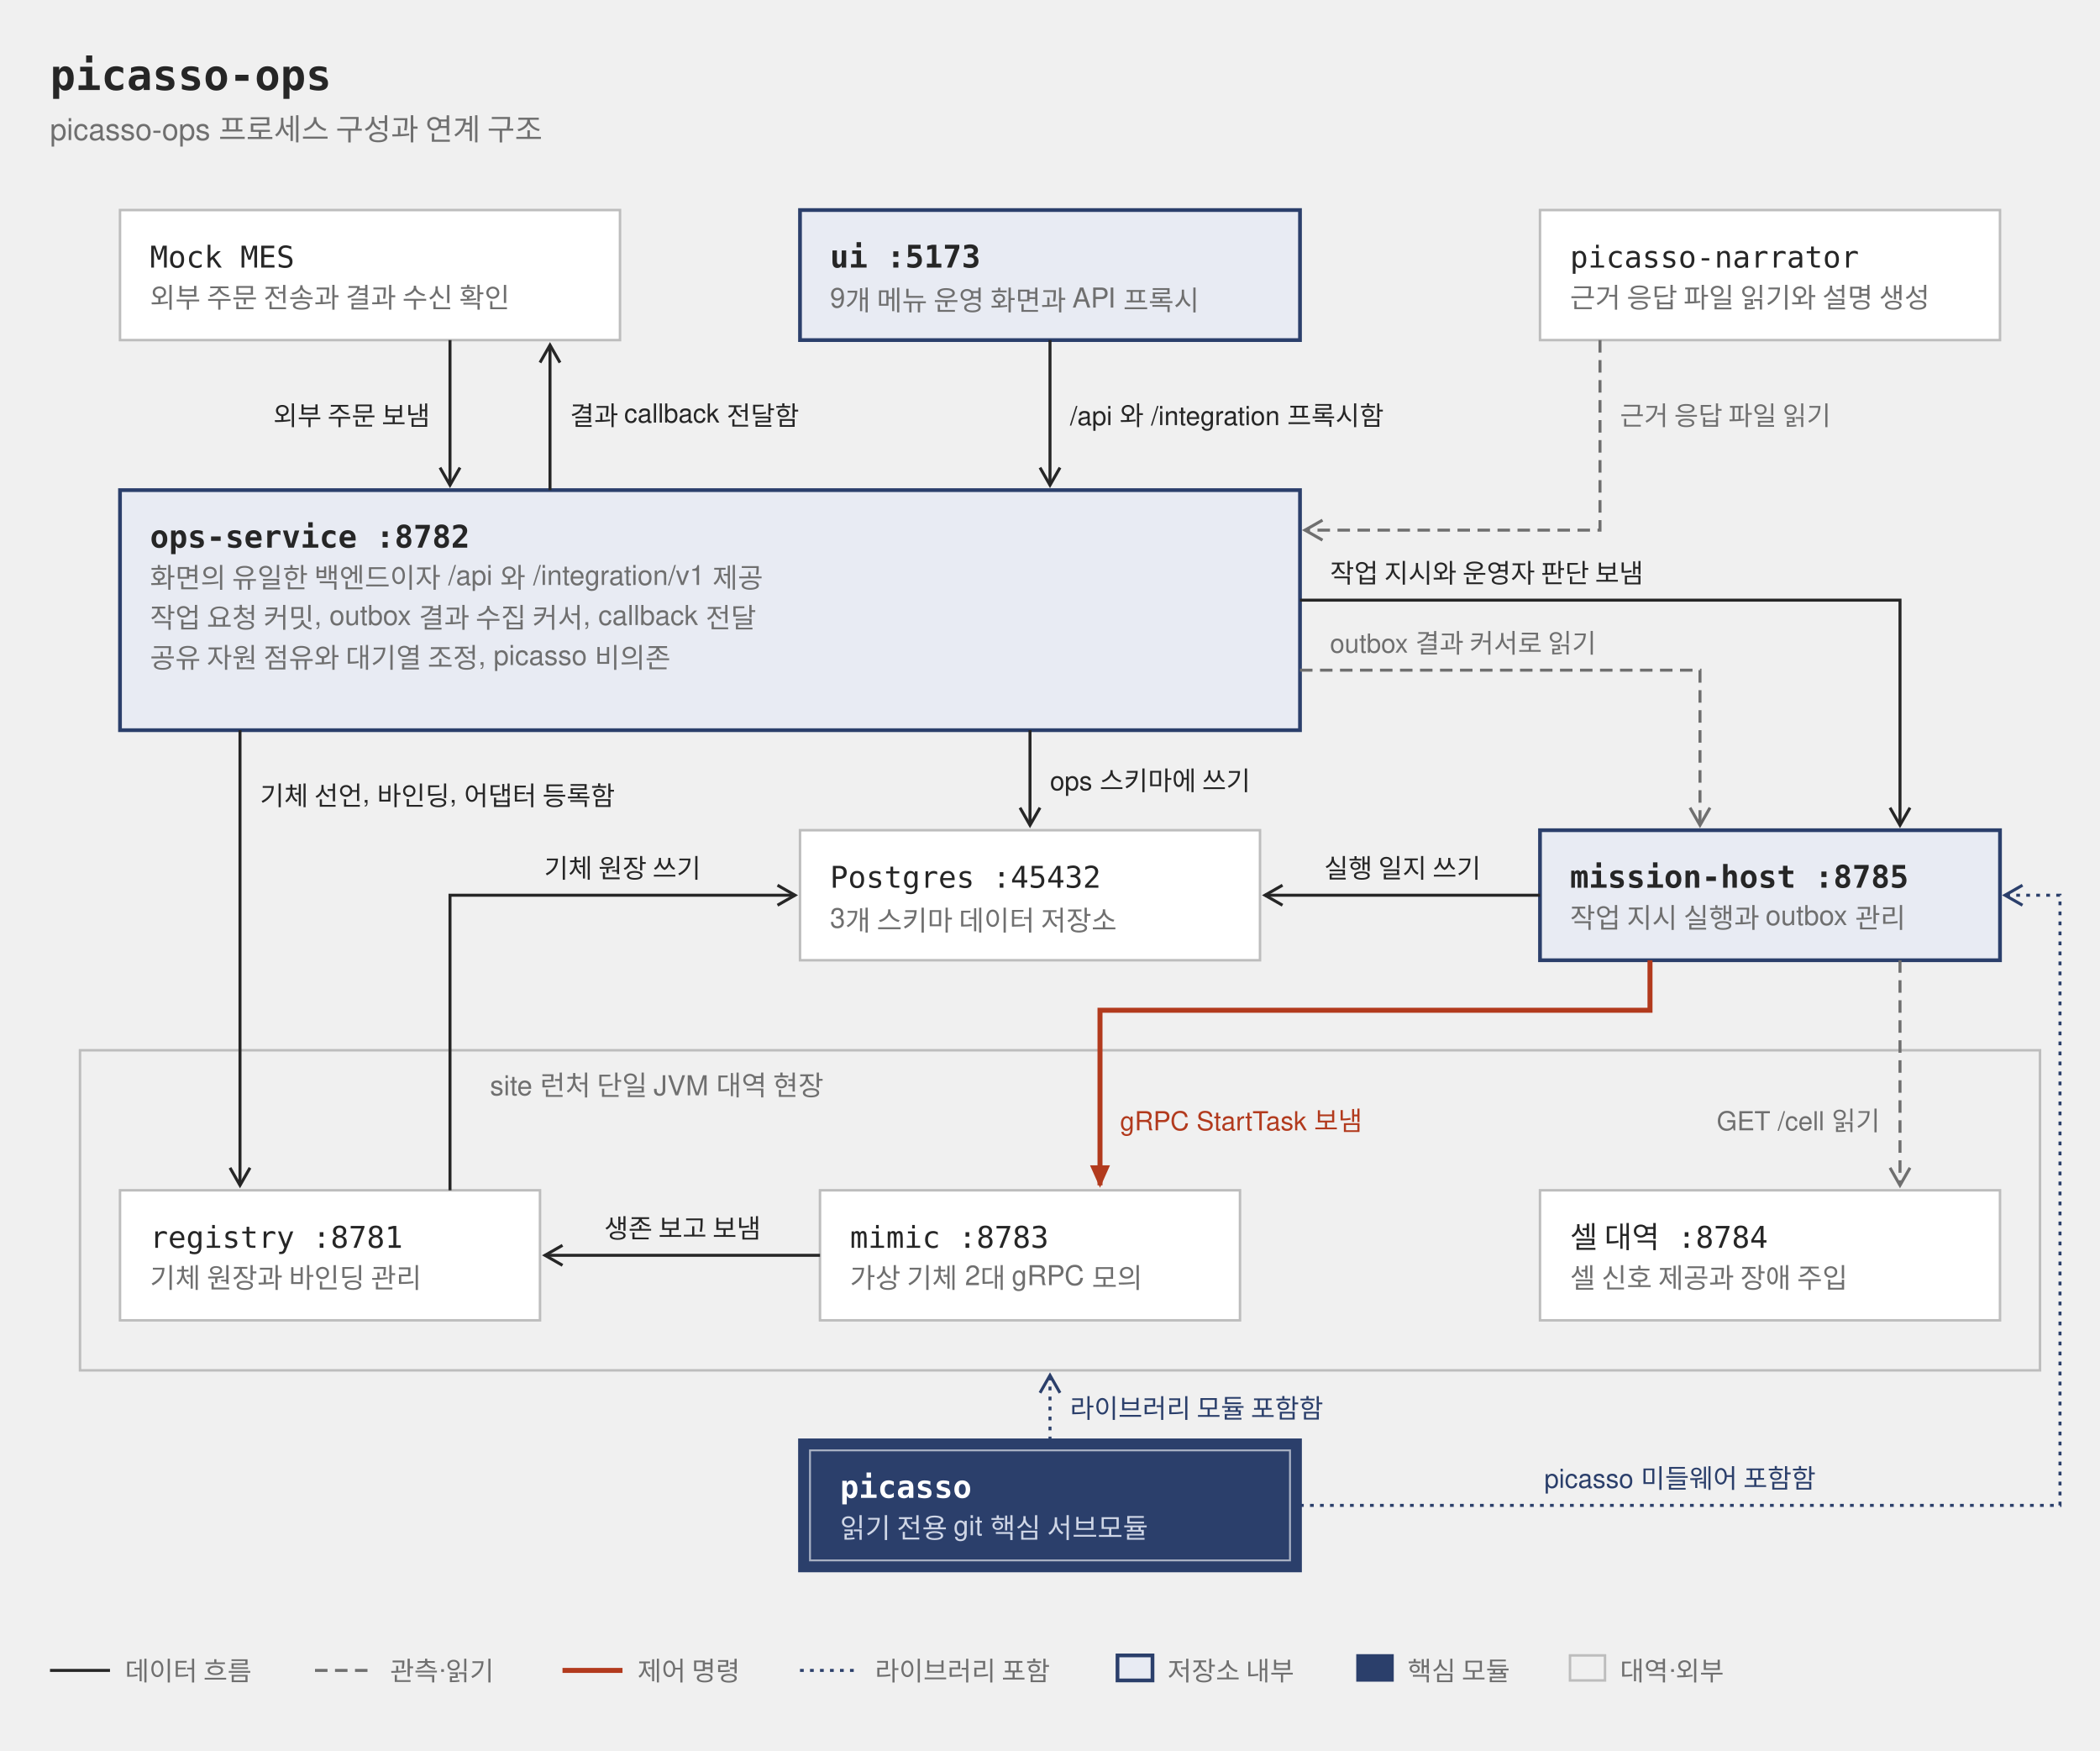
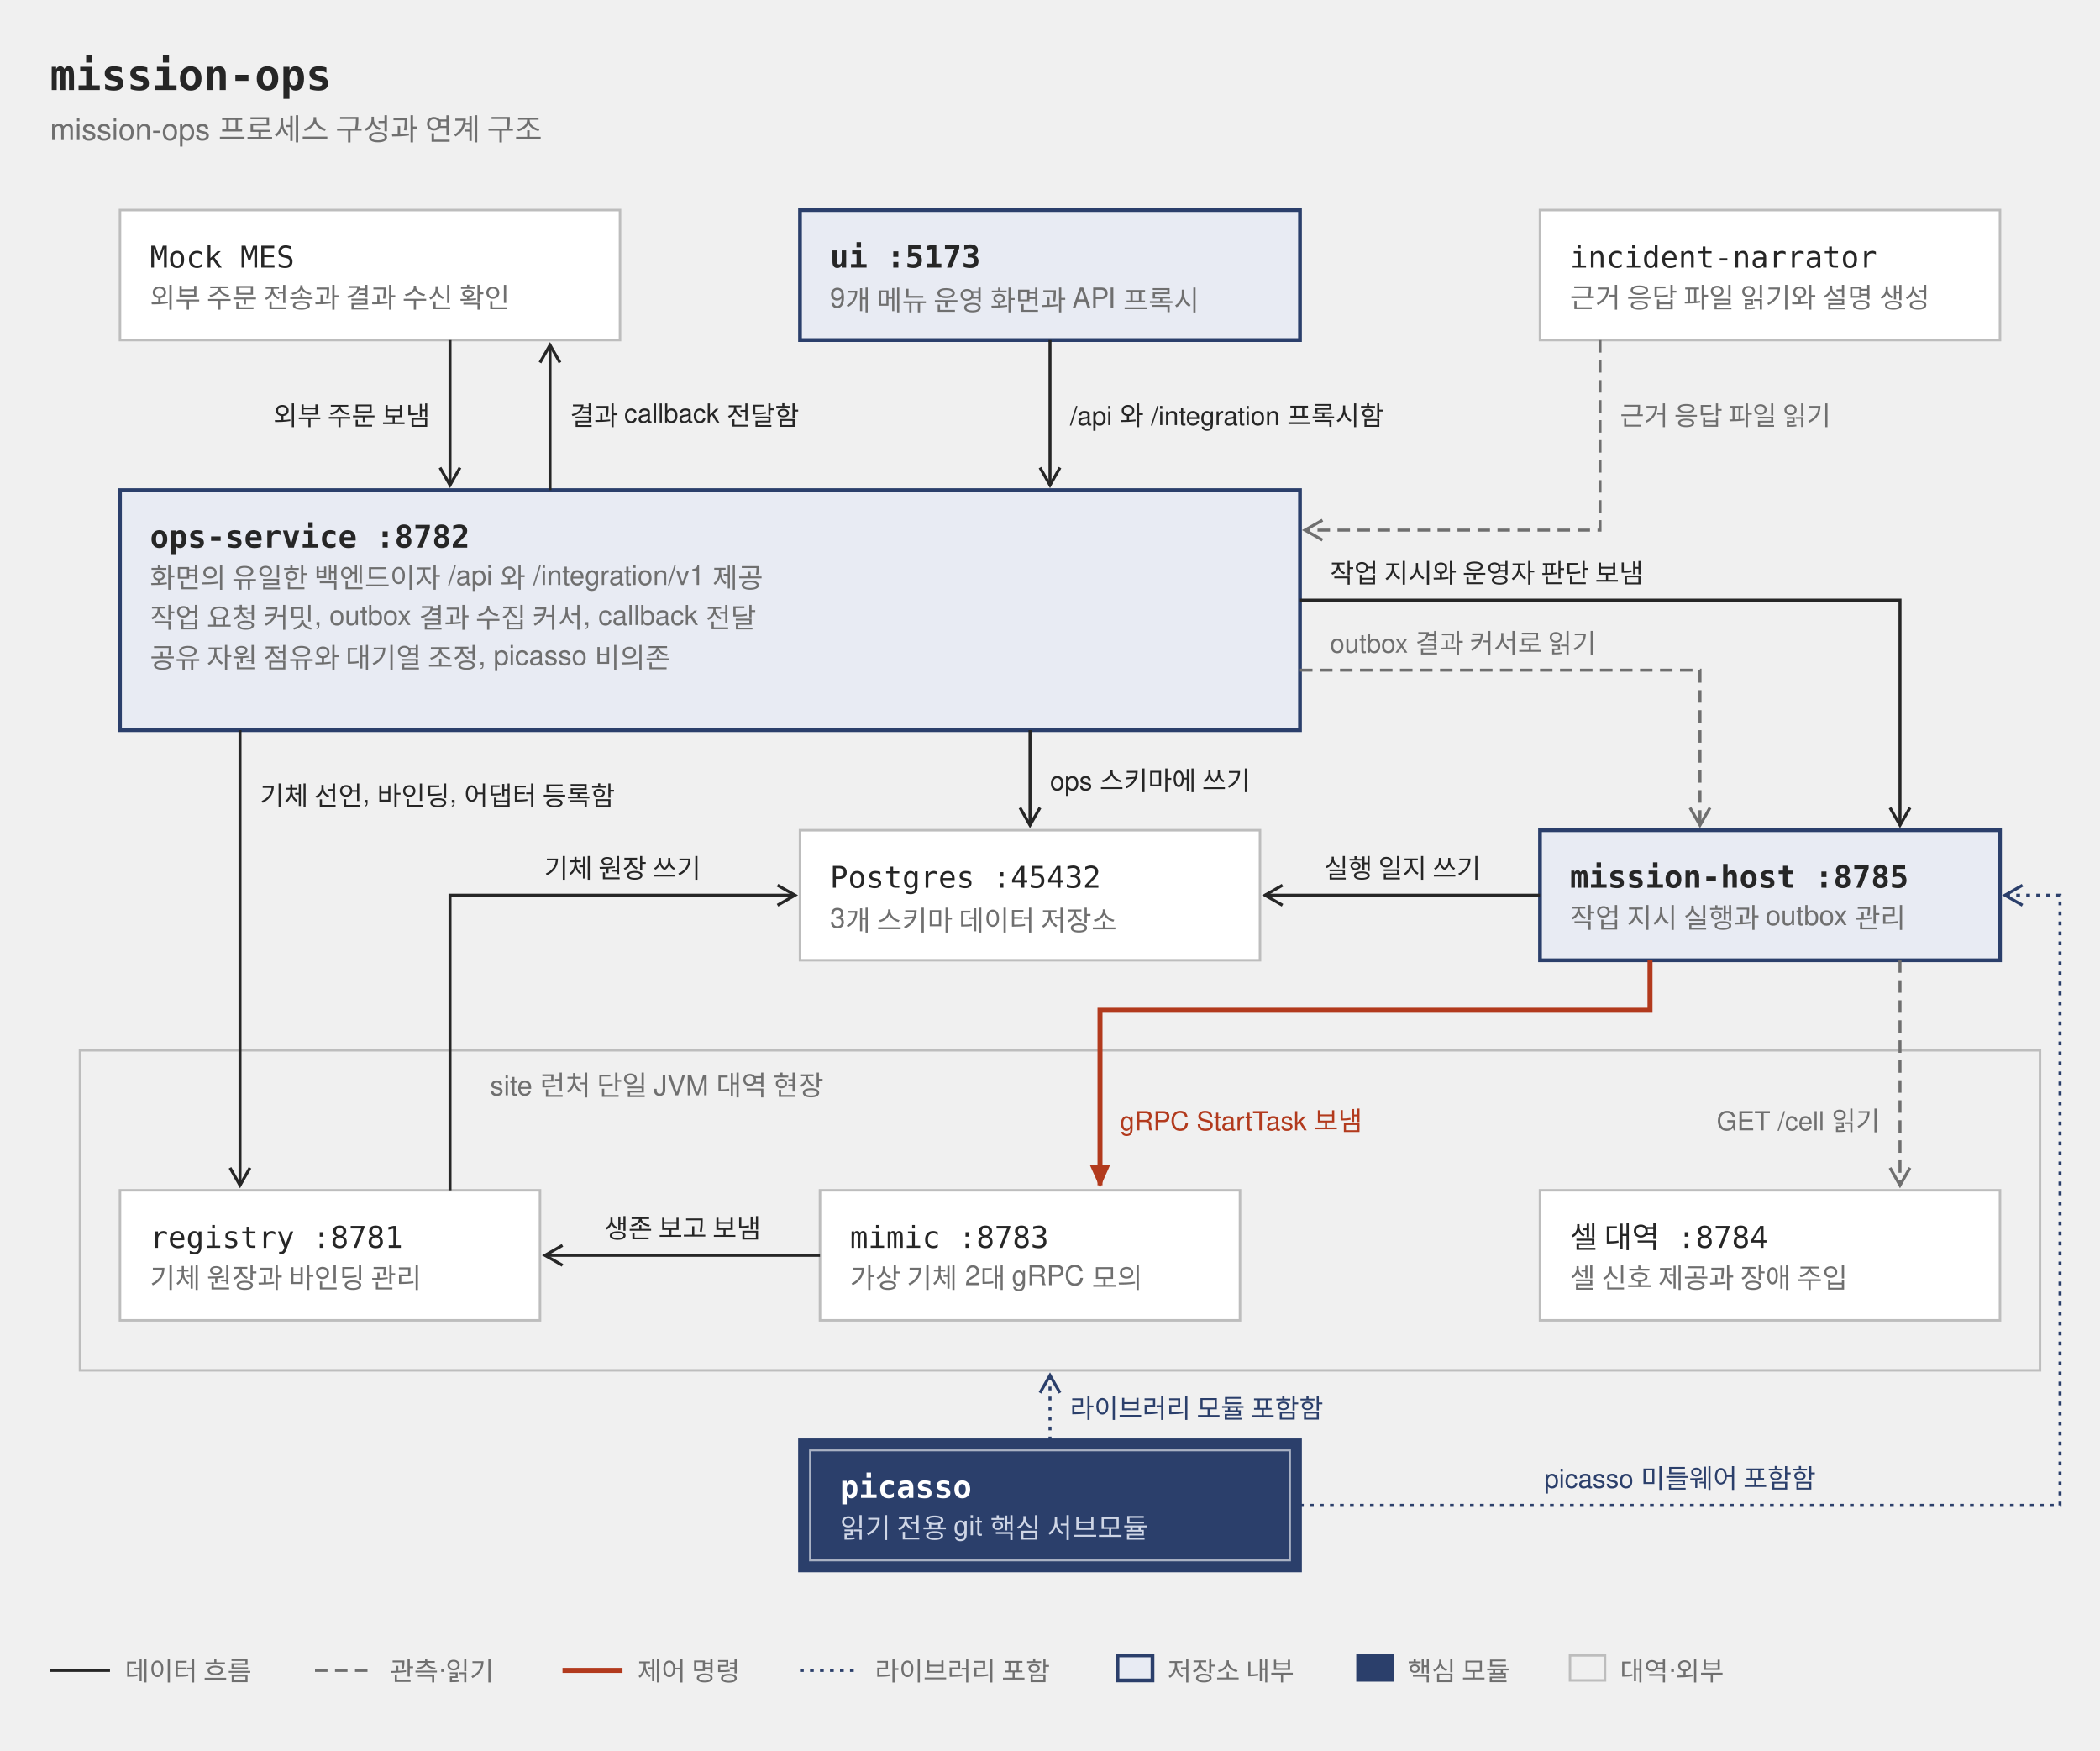
<svg xmlns="http://www.w3.org/2000/svg" width="840" height="700" viewBox="0 0 840 700">
  <defs>
    <marker id="data" markerUnits="userSpaceOnUse" markerWidth="10" markerHeight="10" refX="8" refY="5" orient="auto">
      <path d="M1,1 L8,5 L1,9" fill="none" stroke="#262626" stroke-width="1.2" />
    </marker>
    <marker id="obs" markerUnits="userSpaceOnUse" markerWidth="10" markerHeight="10" refX="8" refY="5" orient="auto">
      <path d="M1,1 L8,5 L1,9" fill="none" stroke="#6f6f6f" stroke-width="1.2" />
    </marker>
    <marker id="cmd" markerUnits="userSpaceOnUse" markerWidth="10" markerHeight="10" refX="8" refY="5" orient="auto">
      <path d="M0,1 L9,5 L0,9 Z" fill="#b23a1d" />
    </marker>
    <marker id="gov" markerUnits="userSpaceOnUse" markerWidth="10" markerHeight="10" refX="8" refY="5" orient="auto">
      <path d="M1,1 L8,5 L1,9" fill="none" stroke="#2b3f6b" stroke-width="1.2" />
    </marker>
  </defs>
  <g font-family="'Helvetica Neue', Helvetica, Arial, 'Apple SD Gothic Neo', 'Malgun Gothic', 'Noto Sans KR', 'Noto Sans CJK KR', sans-serif" fill="#262626">
-     <text x="20" y="36" font-size="17" font-weight="700" font-family="Menlo, Consolas, 'DejaVu Sans Mono', monospace">picasso-ops</text>
-     <text x="20" y="56" font-size="12" fill="#6f6f6f">picasso-ops 프로세스 구성과 연계 구조</text>
+     <text x="20" y="36" font-size="17" font-weight="700" font-family="Menlo, Consolas, 'DejaVu Sans Mono', monospace">mission-ops</text>
+     <text x="20" y="56" font-size="12" fill="#6f6f6f">mission-ops 프로세스 구성과 연계 구조</text>
    <rect x="48" y="84" width="200" height="52" fill="#ffffff" stroke="#bdbdbd" />
    <text x="60" y="107" font-size="12" font-family="Menlo, Consolas, 'DejaVu Sans Mono', monospace">Mock MES</text>
    <text x="60" y="123" font-size="11" fill="#6f6f6f">외부 주문 전송과 결과 수신 확인</text>
    <rect x="320" y="84" width="200" height="52" fill="#e8ebf3" stroke="#2b3f6b" stroke-width="1.5" />
    <text x="332" y="107" font-size="12.5" font-weight="700" font-family="Menlo, Consolas, 'DejaVu Sans Mono', monospace">ui :5173</text>
    <text x="332" y="123" font-size="11" fill="#6f6f6f">9개 메뉴 운영 화면과 API 프록시</text>
    <rect x="616" y="84" width="184" height="52" fill="#ffffff" stroke="#bdbdbd" />
-     <text x="628" y="107" font-size="12" font-family="Menlo, Consolas, 'DejaVu Sans Mono', monospace">picasso-narrator</text>
+     <text x="628" y="107" font-size="12" font-family="Menlo, Consolas, 'DejaVu Sans Mono', monospace">incident-narrator</text>
    <text x="628" y="123" font-size="11" fill="#6f6f6f">근거 응답 파일 읽기와 설명 생성</text>
    <rect x="48" y="196" width="472" height="96" fill="#e8ebf3" stroke="#2b3f6b" stroke-width="1.5" />
    <text x="60" y="219" font-size="12.5" font-weight="700" font-family="Menlo, Consolas, 'DejaVu Sans Mono', monospace">ops-service :8782</text>
    <text x="60" y="235" font-size="11" fill="#6f6f6f">화면의 유일한 백엔드이자 /api 와 /integration/v1 제공</text>
    <text x="60" y="251" font-size="11" fill="#6f6f6f">작업 요청 커밋, outbox 결과 수집 커서, callback 전달</text>
    <text x="60" y="267" font-size="11" fill="#6f6f6f">공유 자원 점유와 대기열 조정, picasso 비의존</text>
    <rect x="320" y="332" width="184" height="52" fill="#ffffff" stroke="#bdbdbd" />
    <text x="332" y="355" font-size="12" font-family="Menlo, Consolas, 'DejaVu Sans Mono', monospace">Postgres :45432</text>
    <text x="332" y="371" font-size="11" fill="#6f6f6f">3개 스키마 데이터 저장소</text>
    <rect x="616" y="332" width="184" height="52" fill="#e8ebf3" stroke="#2b3f6b" stroke-width="1.5" />
    <text x="628" y="355" font-size="12.5" font-weight="700" font-family="Menlo, Consolas, 'DejaVu Sans Mono', monospace">mission-host :8785</text>
    <text x="628" y="371" font-size="11" fill="#6f6f6f">작업 지시 실행과 outbox 관리</text>
    <rect x="32" y="420" width="784" height="128" fill="none" stroke="#bdbdbd" />
    <text x="196" y="438" font-size="11" fill="#6f6f6f">site 런처 단일 JVM 대역 현장</text>
    <rect x="48" y="476" width="168" height="52" fill="#ffffff" stroke="#bdbdbd" />
    <text x="60" y="499" font-size="12" font-family="Menlo, Consolas, 'DejaVu Sans Mono', monospace">registry :8781</text>
    <text x="60" y="515" font-size="11" fill="#6f6f6f">기체 원장과 바인딩 관리</text>
    <rect x="328" y="476" width="168" height="52" fill="#ffffff" stroke="#bdbdbd" />
    <text x="340" y="499" font-size="12" font-family="Menlo, Consolas, 'DejaVu Sans Mono', monospace">mimic :8783</text>
    <text x="340" y="515" font-size="11" fill="#6f6f6f">가상 기체 2대 gRPC 모의</text>
    <rect x="616" y="476" width="184" height="52" fill="#ffffff" stroke="#bdbdbd" />
    <text x="628" y="499" font-size="12" font-family="Menlo, Consolas, 'DejaVu Sans Mono', monospace">
      <tspan font-family="'Helvetica Neue', Helvetica, Arial, 'Apple SD Gothic Neo', 'Malgun Gothic', 'Noto Sans KR', 'Noto Sans CJK KR', sans-serif">셀 대역</tspan> :8784</text>
    <text x="628" y="515" font-size="11" fill="#6f6f6f">셀 신호 제공과 장애 주입</text>
    <rect x="320" y="576" width="200" height="52" fill="#2b3f6b" stroke="#2b3f6b" stroke-width="1.5" />
    <rect x="324" y="580" width="192" height="44" fill="none" stroke="#fff" stroke-width="0.75" stroke-opacity="0.6" />
    <text x="336" y="599" font-size="12.5" font-weight="700" fill="#fff" font-family="Menlo, Consolas, 'DejaVu Sans Mono', monospace">picasso</text>
    <text x="336" y="615" font-size="11" fill="#cfd6e6">읽기 전용 git 핵심 서브모듈</text>
    <g fill="none" stroke="#262626" stroke-width="1.2">
      <path d="M180,136 V194" marker-end="url(#data)" />
      <path d="M220,196 V138" marker-end="url(#data)" />
      <path d="M420,136 V194" marker-end="url(#data)" />
      <path d="M520,240 H760 V330" marker-end="url(#data)" />
      <path d="M412,292 V330" marker-end="url(#data)" />
      <path d="M616,358 H506" marker-end="url(#data)" />
      <path d="M180,476 V358 H318" marker-end="url(#data)" />
      <path d="M96,292 V474" marker-end="url(#data)" />
      <path d="M328,502 H218" marker-end="url(#data)" />
    </g>
    <g font-size="10.5" fill="#262626">
      <text x="172" y="170" text-anchor="end">외부 주문 보냄</text>
      <text x="228" y="170">결과 callback 전달함</text>
      <text x="428" y="170">/api 와 /integration 프록시함</text>
      <text x="532" y="233">작업 지시와 운영자 판단 보냄</text>
      <text x="420" y="316">ops 스키마에 쓰기</text>
      <text x="561" y="351" text-anchor="middle">실행 일지 쓰기</text>
      <text x="249" y="351" text-anchor="middle">기체 원장 쓰기</text>
      <text x="104" y="322">기체 선언, 바인딩, 어댑터 등록함</text>
      <text x="273" y="495" text-anchor="middle">생존 보고 보냄</text>
    </g>
    <g fill="none" stroke="#b23a1d" stroke-width="2">
      <path d="M660,384 V404 H440 V474" marker-end="url(#cmd)" />
    </g>
    <text x="448" y="452" font-size="10.5" fill="#b23a1d">gRPC StartTask 보냄</text>
    <g fill="none" stroke="#6f6f6f" stroke-width="1.2" stroke-dasharray="5 3">
      <path d="M640,136 V212 H522" marker-end="url(#obs)" />
      <path d="M520,268 H680 V330" marker-end="url(#obs)" />
      <path d="M760,384 V474" marker-end="url(#obs)" />
    </g>
    <g font-size="10.5" fill="#6f6f6f">
      <text x="648" y="170">근거 응답 파일 읽기</text>
      <text x="532" y="261">outbox 결과 커서로 읽기</text>
      <text x="752" y="452" text-anchor="end">GET /cell 읽기</text>
    </g>
    <g fill="none" stroke="#2b3f6b" stroke-width="1.2" stroke-dasharray="1.5 2.5">
      <path d="M420,576 V550" marker-end="url(#gov)" />
      <path d="M520,602 H824 V358 H802" marker-end="url(#gov)" />
    </g>
    <g font-size="10.5" fill="#2b3f6b">
      <text x="428" y="567">라이브러리 모듈 포함함</text>
      <text x="672" y="595" text-anchor="middle">picasso 미들웨어 포함함</text>
    </g>
    <g font-size="10.5" fill="#6f6f6f">
      <path d="M20,668 H44" fill="none" stroke="#262626" stroke-width="1.2" />
      <text x="50" y="672">데이터 흐름</text>
      <path d="M126,668 H150" fill="none" stroke="#6f6f6f" stroke-width="1.2" stroke-dasharray="5 3" />
      <text x="156" y="672">관측·읽기</text>
      <path d="M225,668 H249" fill="none" stroke="#b23a1d" stroke-width="2" />
      <text x="255" y="672">제어 명령</text>
      <path d="M320,668 H344" fill="none" stroke="#2b3f6b" stroke-width="1.2" stroke-dasharray="1.5 2.5" />
      <text x="350" y="672">라이브러리 포함</text>
      <rect x="447" y="662" width="14" height="10" fill="#e8ebf3" stroke="#2b3f6b" stroke-width="1.5" />
      <text x="467" y="672">저장소 내부</text>
      <rect x="543" y="662" width="14" height="10" fill="#2b3f6b" stroke="#2b3f6b" />
      <text x="563" y="672">핵심 모듈</text>
      <rect x="628" y="662" width="14" height="10" fill="none" stroke="#bdbdbd" />
      <text x="648" y="672">대역·외부</text>
    </g>
  </g>
</svg>
